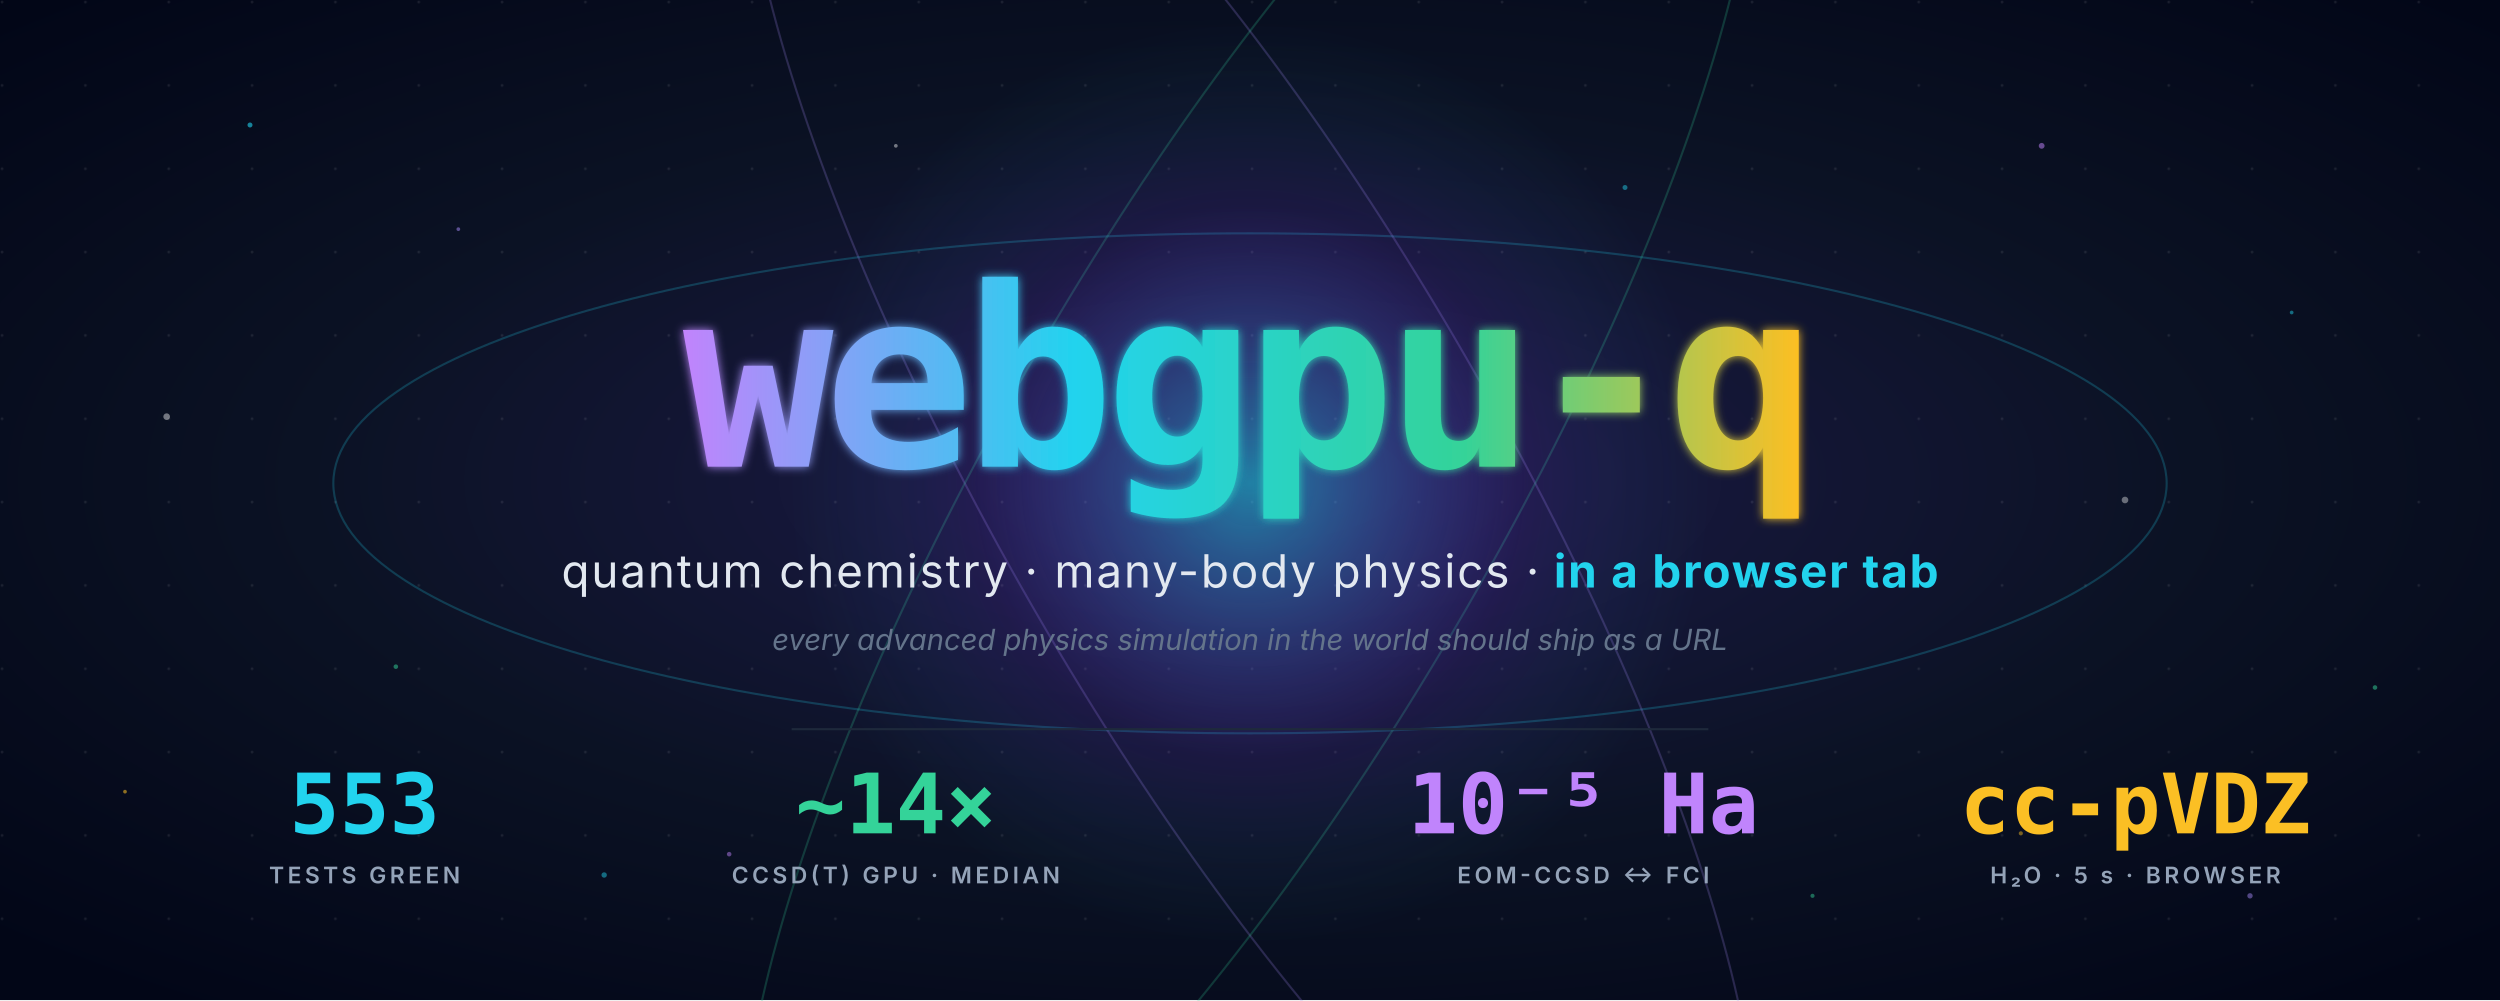
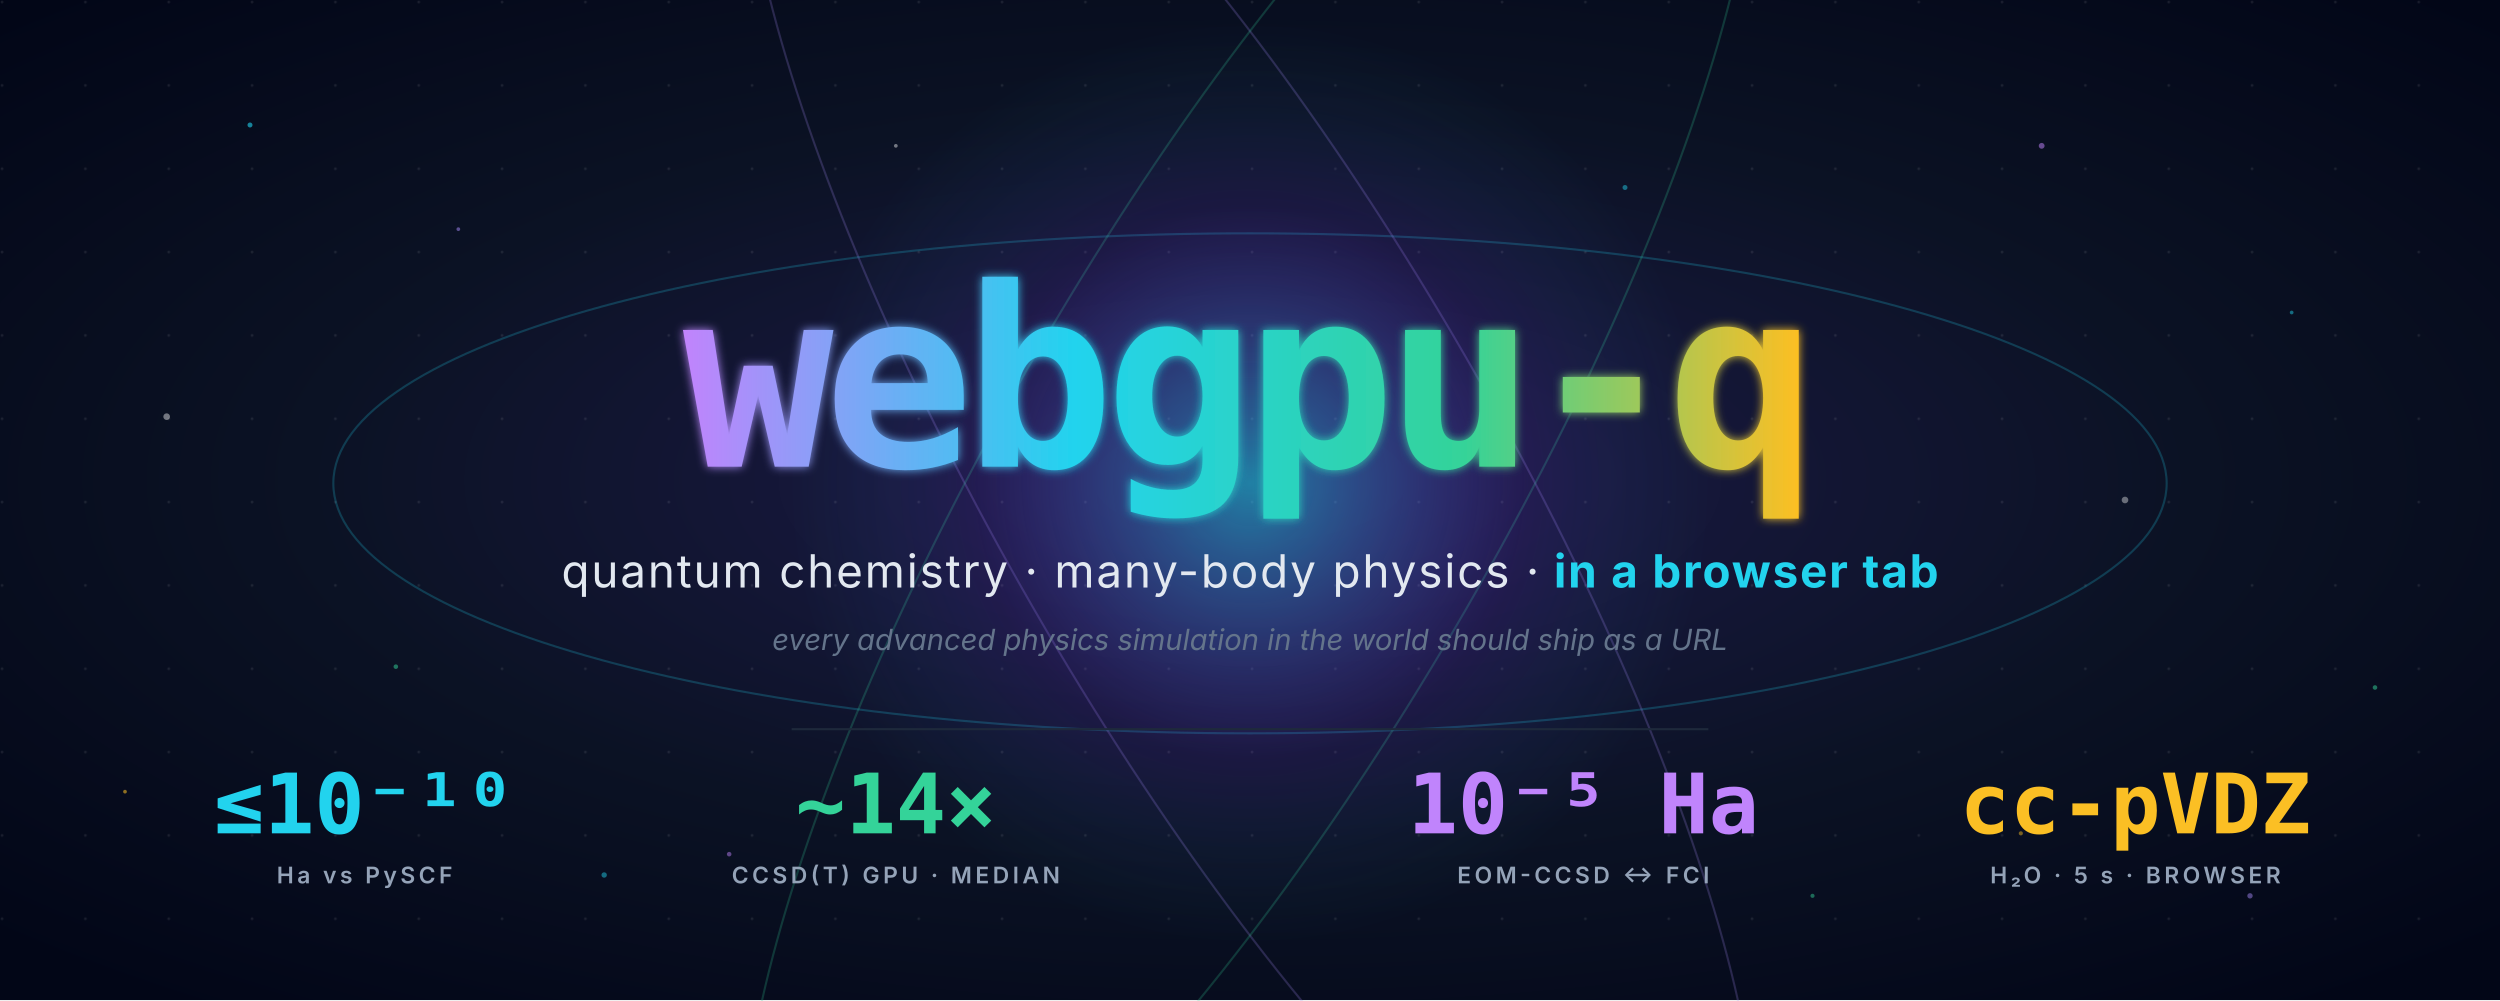
<svg xmlns="http://www.w3.org/2000/svg" viewBox="0 0 1200 480" width="1200" height="480" role="img" aria-label="webgpu-q — quantum chemistry and many-body physics in a browser tab">
  <defs>
    <radialGradient id="bg" cx="50%" cy="48%" r="68%">
      <stop offset="0%" stop-color="#1e1b4b" />
      <stop offset="55%" stop-color="#0b1224" />
      <stop offset="100%" stop-color="#020617" />
    </radialGradient>
    <linearGradient id="title" x1="0" y1="0" x2="1" y2="0">
      <stop offset="0%" stop-color="#c084fc" />
      <stop offset="35%" stop-color="#22d3ee" />
      <stop offset="70%" stop-color="#34d399" />
      <stop offset="100%" stop-color="#fbbf24" />
    </linearGradient>
    <radialGradient id="orb" cx="50%" cy="50%" r="50%">
      <stop offset="0%" stop-color="#22d3ee" stop-opacity="0.55" />
      <stop offset="60%" stop-color="#7c3aed" stop-opacity="0.10" />
      <stop offset="100%" stop-color="#22d3ee" stop-opacity="0" />
    </radialGradient>
    <filter id="glow" x="-30%" y="-30%" width="160%" height="160%">
      <feGaussianBlur stdDeviation="2.2" />
      <feMerge>
        <feMergeNode />
        <feMergeNode in="SourceGraphic" />
      </feMerge>
    </filter>
    <pattern id="dots" width="40" height="40" patternUnits="userSpaceOnUse">
      <circle cx="1" cy="1" r="0.7" fill="#ffffff" opacity="0.08" />
    </pattern>
  </defs>
  <rect width="1200" height="480" fill="url(#bg)" />
  <rect width="1200" height="480" fill="url(#dots)" />
  <g opacity="0.85">
    <circle cx="120" cy="60" r="1.2" fill="#22d3ee" opacity="0.7" />
    <circle cx="220" cy="110" r="0.9" fill="#a78bfa" opacity="0.6" />
    <circle cx="80" cy="200" r="1.6" fill="#ffffff" opacity="0.5" />
    <circle cx="190" cy="320" r="1.1" fill="#34d399" opacity="0.6" />
    <circle cx="60" cy="380" r="0.9" fill="#fbbf24" opacity="0.65" />
    <circle cx="290" cy="420" r="1.3" fill="#22d3ee" opacity="0.55" />
    <circle cx="980" cy="70" r="1.4" fill="#c084fc" opacity="0.6" />
    <circle cx="1100" cy="150" r="0.9" fill="#22d3ee" opacity="0.55" />
    <circle cx="1020" cy="240" r="1.6" fill="#ffffff" opacity="0.45" />
    <circle cx="1140" cy="330" r="1.1" fill="#34d399" opacity="0.6" />
    <circle cx="970" cy="400" r="1.0" fill="#fbbf24" opacity="0.55" />
    <circle cx="1080" cy="430" r="1.3" fill="#a78bfa" opacity="0.55" />
    <circle cx="430" cy="70" r="0.9" fill="#ffffff" opacity="0.5" />
    <circle cx="780" cy="90" r="1.2" fill="#22d3ee" opacity="0.55" />
    <circle cx="350" cy="410" r="1.1" fill="#c084fc" opacity="0.55" />
    <circle cx="870" cy="430" r="1.0" fill="#34d399" opacity="0.55" />
  </g>
  <g transform="translate(600 232)" stroke-width="1" fill="none">
    <ellipse rx="440" ry="120" stroke="#22d3ee" opacity="0.22" />
    <ellipse rx="440" ry="120" stroke="#a78bfa" opacity="0.22" transform="rotate(60)" />
    <ellipse rx="440" ry="120" stroke="#34d399" opacity="0.22" transform="rotate(120)" />
  </g>
  <circle cx="600" cy="232" r="220" fill="url(#orb)" />
  <text x="600" y="224" font-family="ui-monospace, 'SF Mono', Menlo, Consolas, monospace" font-size="120" font-weight="800" fill="url(#title)" text-anchor="middle" letter-spacing="-0.04em" filter="url(#glow)">webgpu-q</text>
  <text x="600" y="282" font-family="-apple-system, BlinkMacSystemFont, 'Segoe UI', system-ui, sans-serif" font-size="22" fill="#e2e8f0" text-anchor="middle" letter-spacing="0.04em">quantum chemistry · many-body physics · <tspan fill="#22d3ee" font-weight="700">in a browser tab</tspan>
  </text>
  <text x="600" y="312" font-family="-apple-system, system-ui, sans-serif" font-size="14" fill="#64748b" text-anchor="middle" font-style="italic">every advanced physics simulation in the world should ship as a URL</text>
  <line x1="380" y1="350" x2="820" y2="350" stroke="#1e293b" stroke-width="1" />
  <g transform="translate(0 400)">
    <g>
-       <text x="175" y="0" font-family="ui-monospace, monospace" font-size="40" font-weight="800" fill="#22d3ee" text-anchor="middle">553</text>
-       <text x="175" y="24" font-family="-apple-system, system-ui, sans-serif" font-size="11" font-weight="600" fill="#94a3b8" text-anchor="middle" letter-spacing="0.15em">TESTS GREEN</text>
+       <text x="175" y="0" font-family="ui-monospace, monospace" font-size="40" font-weight="800" fill="#22d3ee" text-anchor="middle">≤10⁻¹⁰</text>
+       <text x="175" y="24" font-family="-apple-system, system-ui, sans-serif" font-size="11" font-weight="600" fill="#94a3b8" text-anchor="middle" letter-spacing="0.15em">Ha vs PySCF</text>
    </g>
    <g>
      <text x="430" y="0" font-family="ui-monospace, monospace" font-size="40" font-weight="800" fill="#34d399" text-anchor="middle">~14×</text>
      <text x="430" y="24" font-family="-apple-system, system-ui, sans-serif" font-size="11" font-weight="600" fill="#94a3b8" text-anchor="middle" letter-spacing="0.15em">CCSD(T) GPU · MEDIAN</text>
    </g>
    <g>
      <text x="760" y="0" font-family="ui-monospace, monospace" font-size="40" font-weight="800" fill="#c084fc" text-anchor="middle">10⁻⁵ Ha</text>
      <text x="760" y="24" font-family="-apple-system, system-ui, sans-serif" font-size="11" font-weight="600" fill="#94a3b8" text-anchor="middle" letter-spacing="0.15em">EOM-CCSD ↔ FCI</text>
    </g>
    <g>
      <text x="1025" y="0" font-family="ui-monospace, monospace" font-size="40" font-weight="800" fill="#fbbf24" text-anchor="middle">cc-pVDZ</text>
      <text x="1025" y="24" font-family="-apple-system, system-ui, sans-serif" font-size="11" font-weight="600" fill="#94a3b8" text-anchor="middle" letter-spacing="0.15em">H₂O · 5 s · BROWSER</text>
    </g>
  </g>
</svg>
